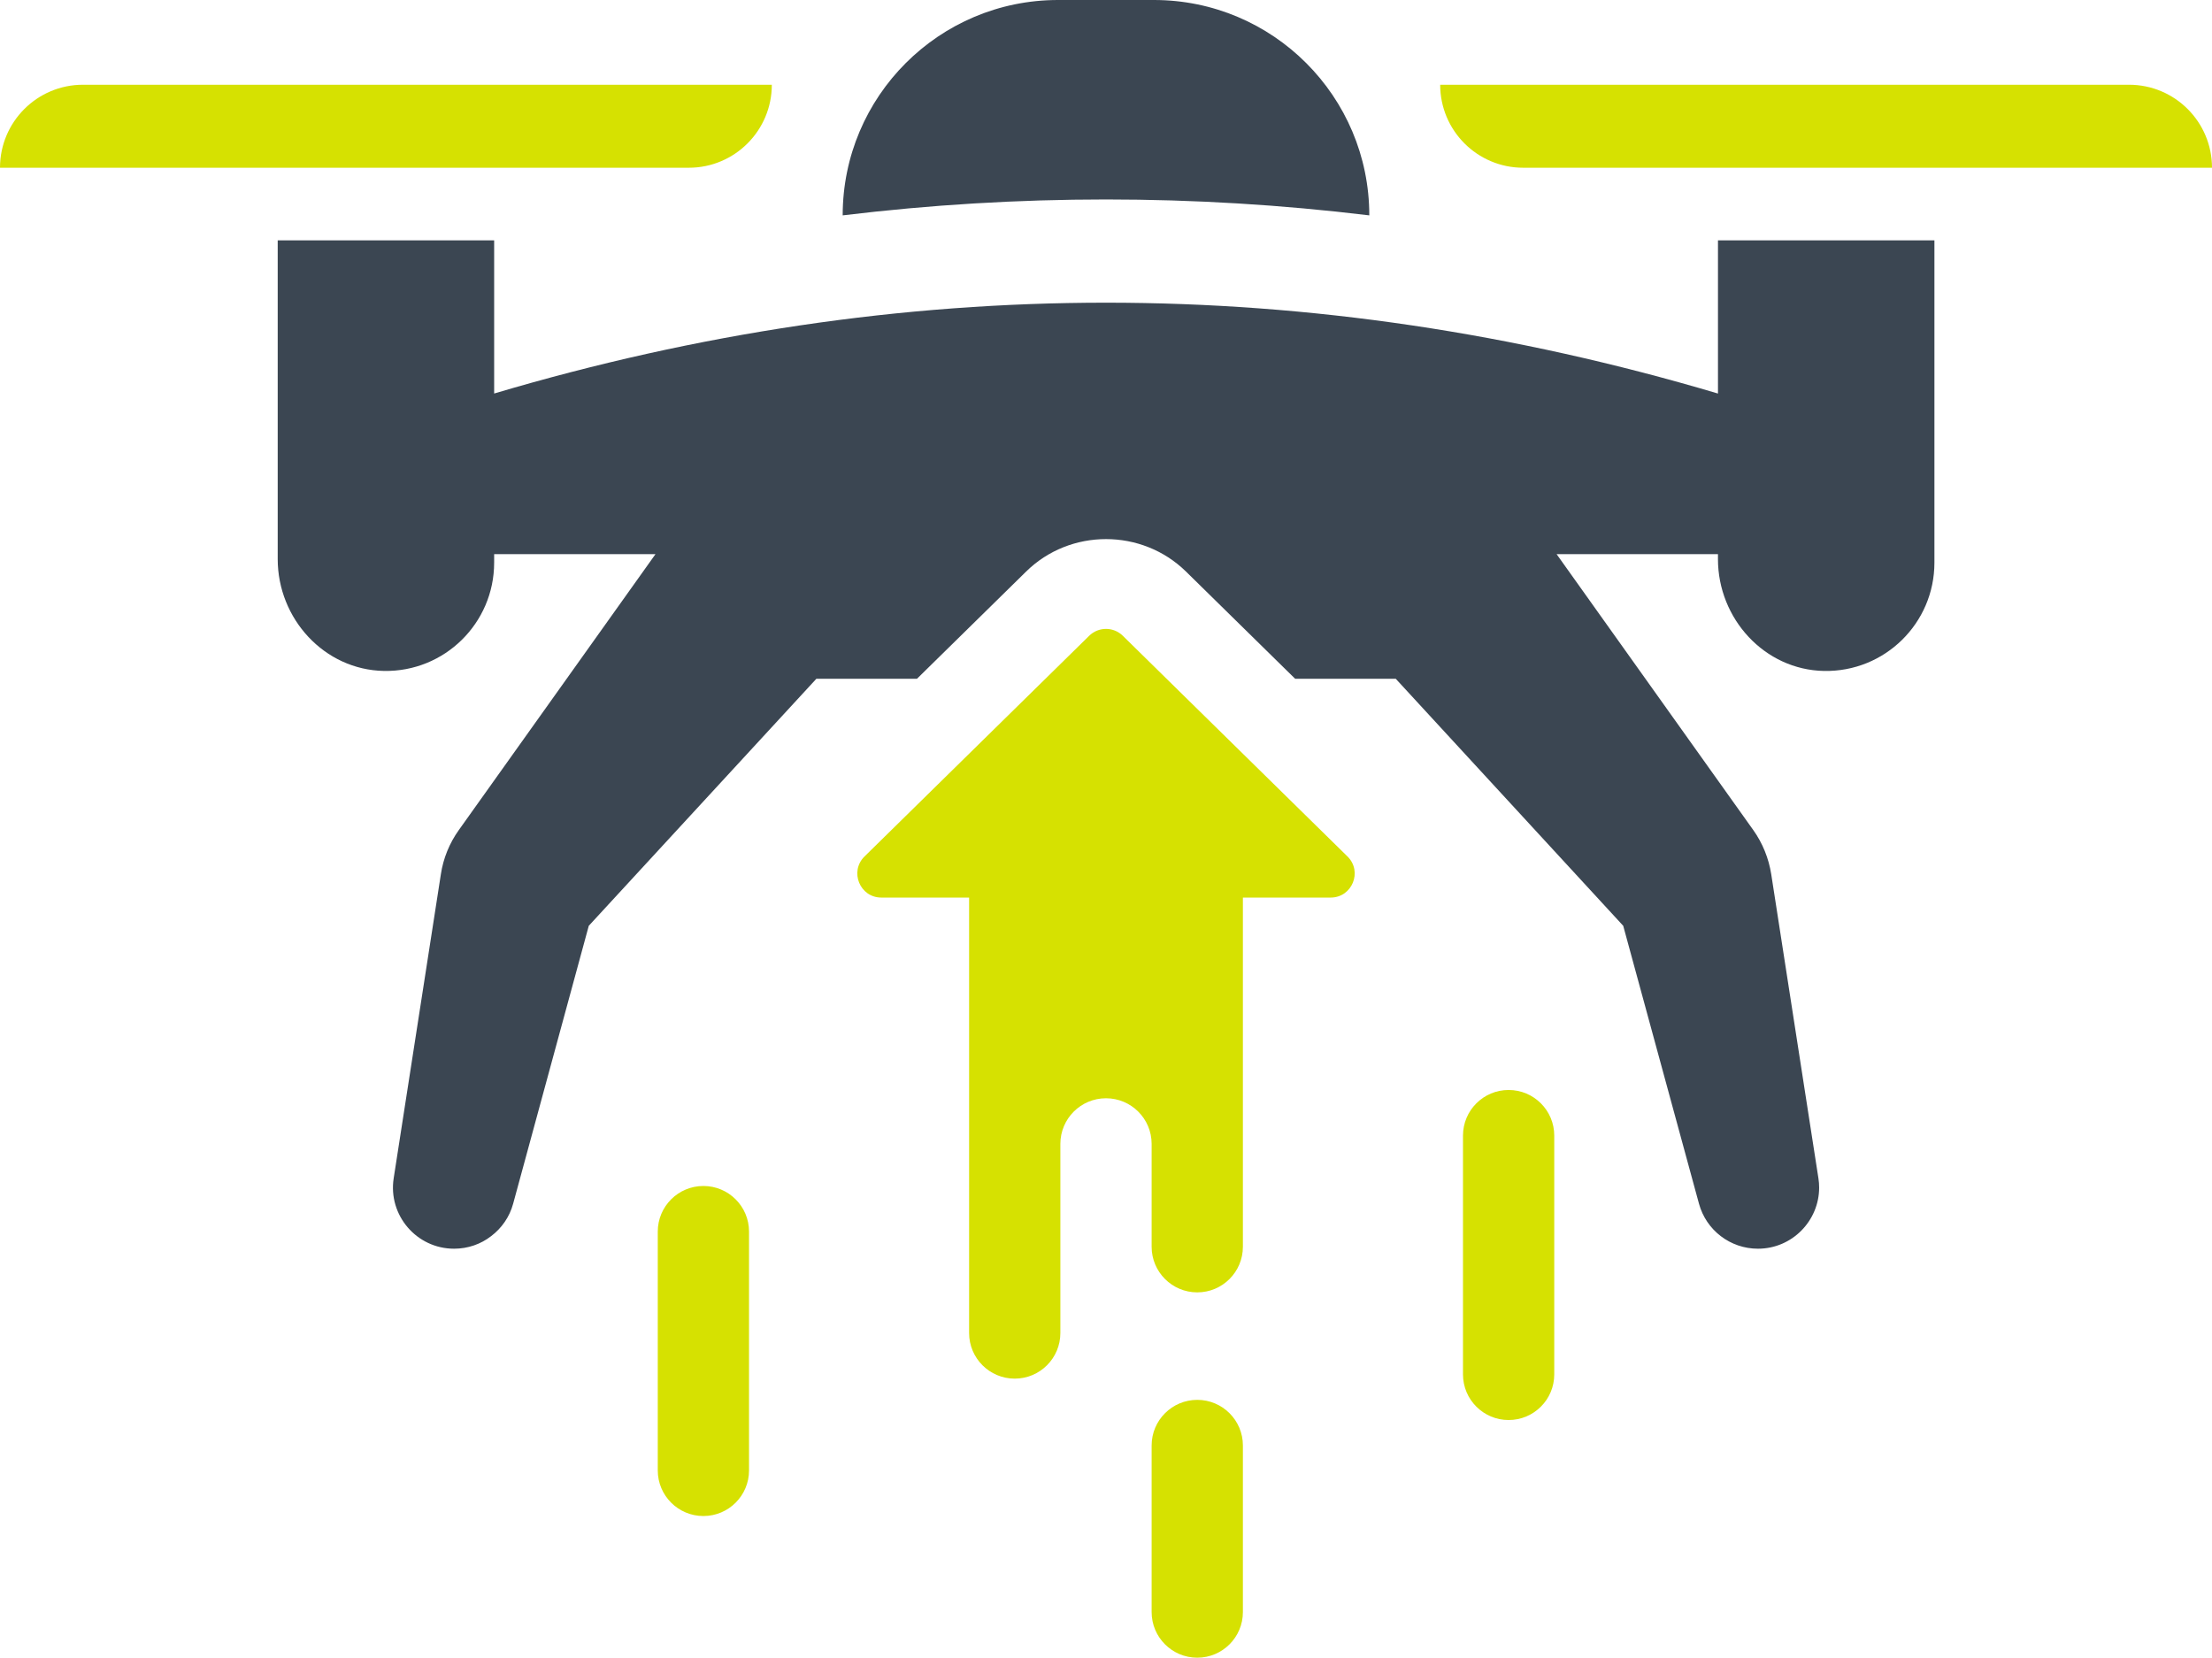
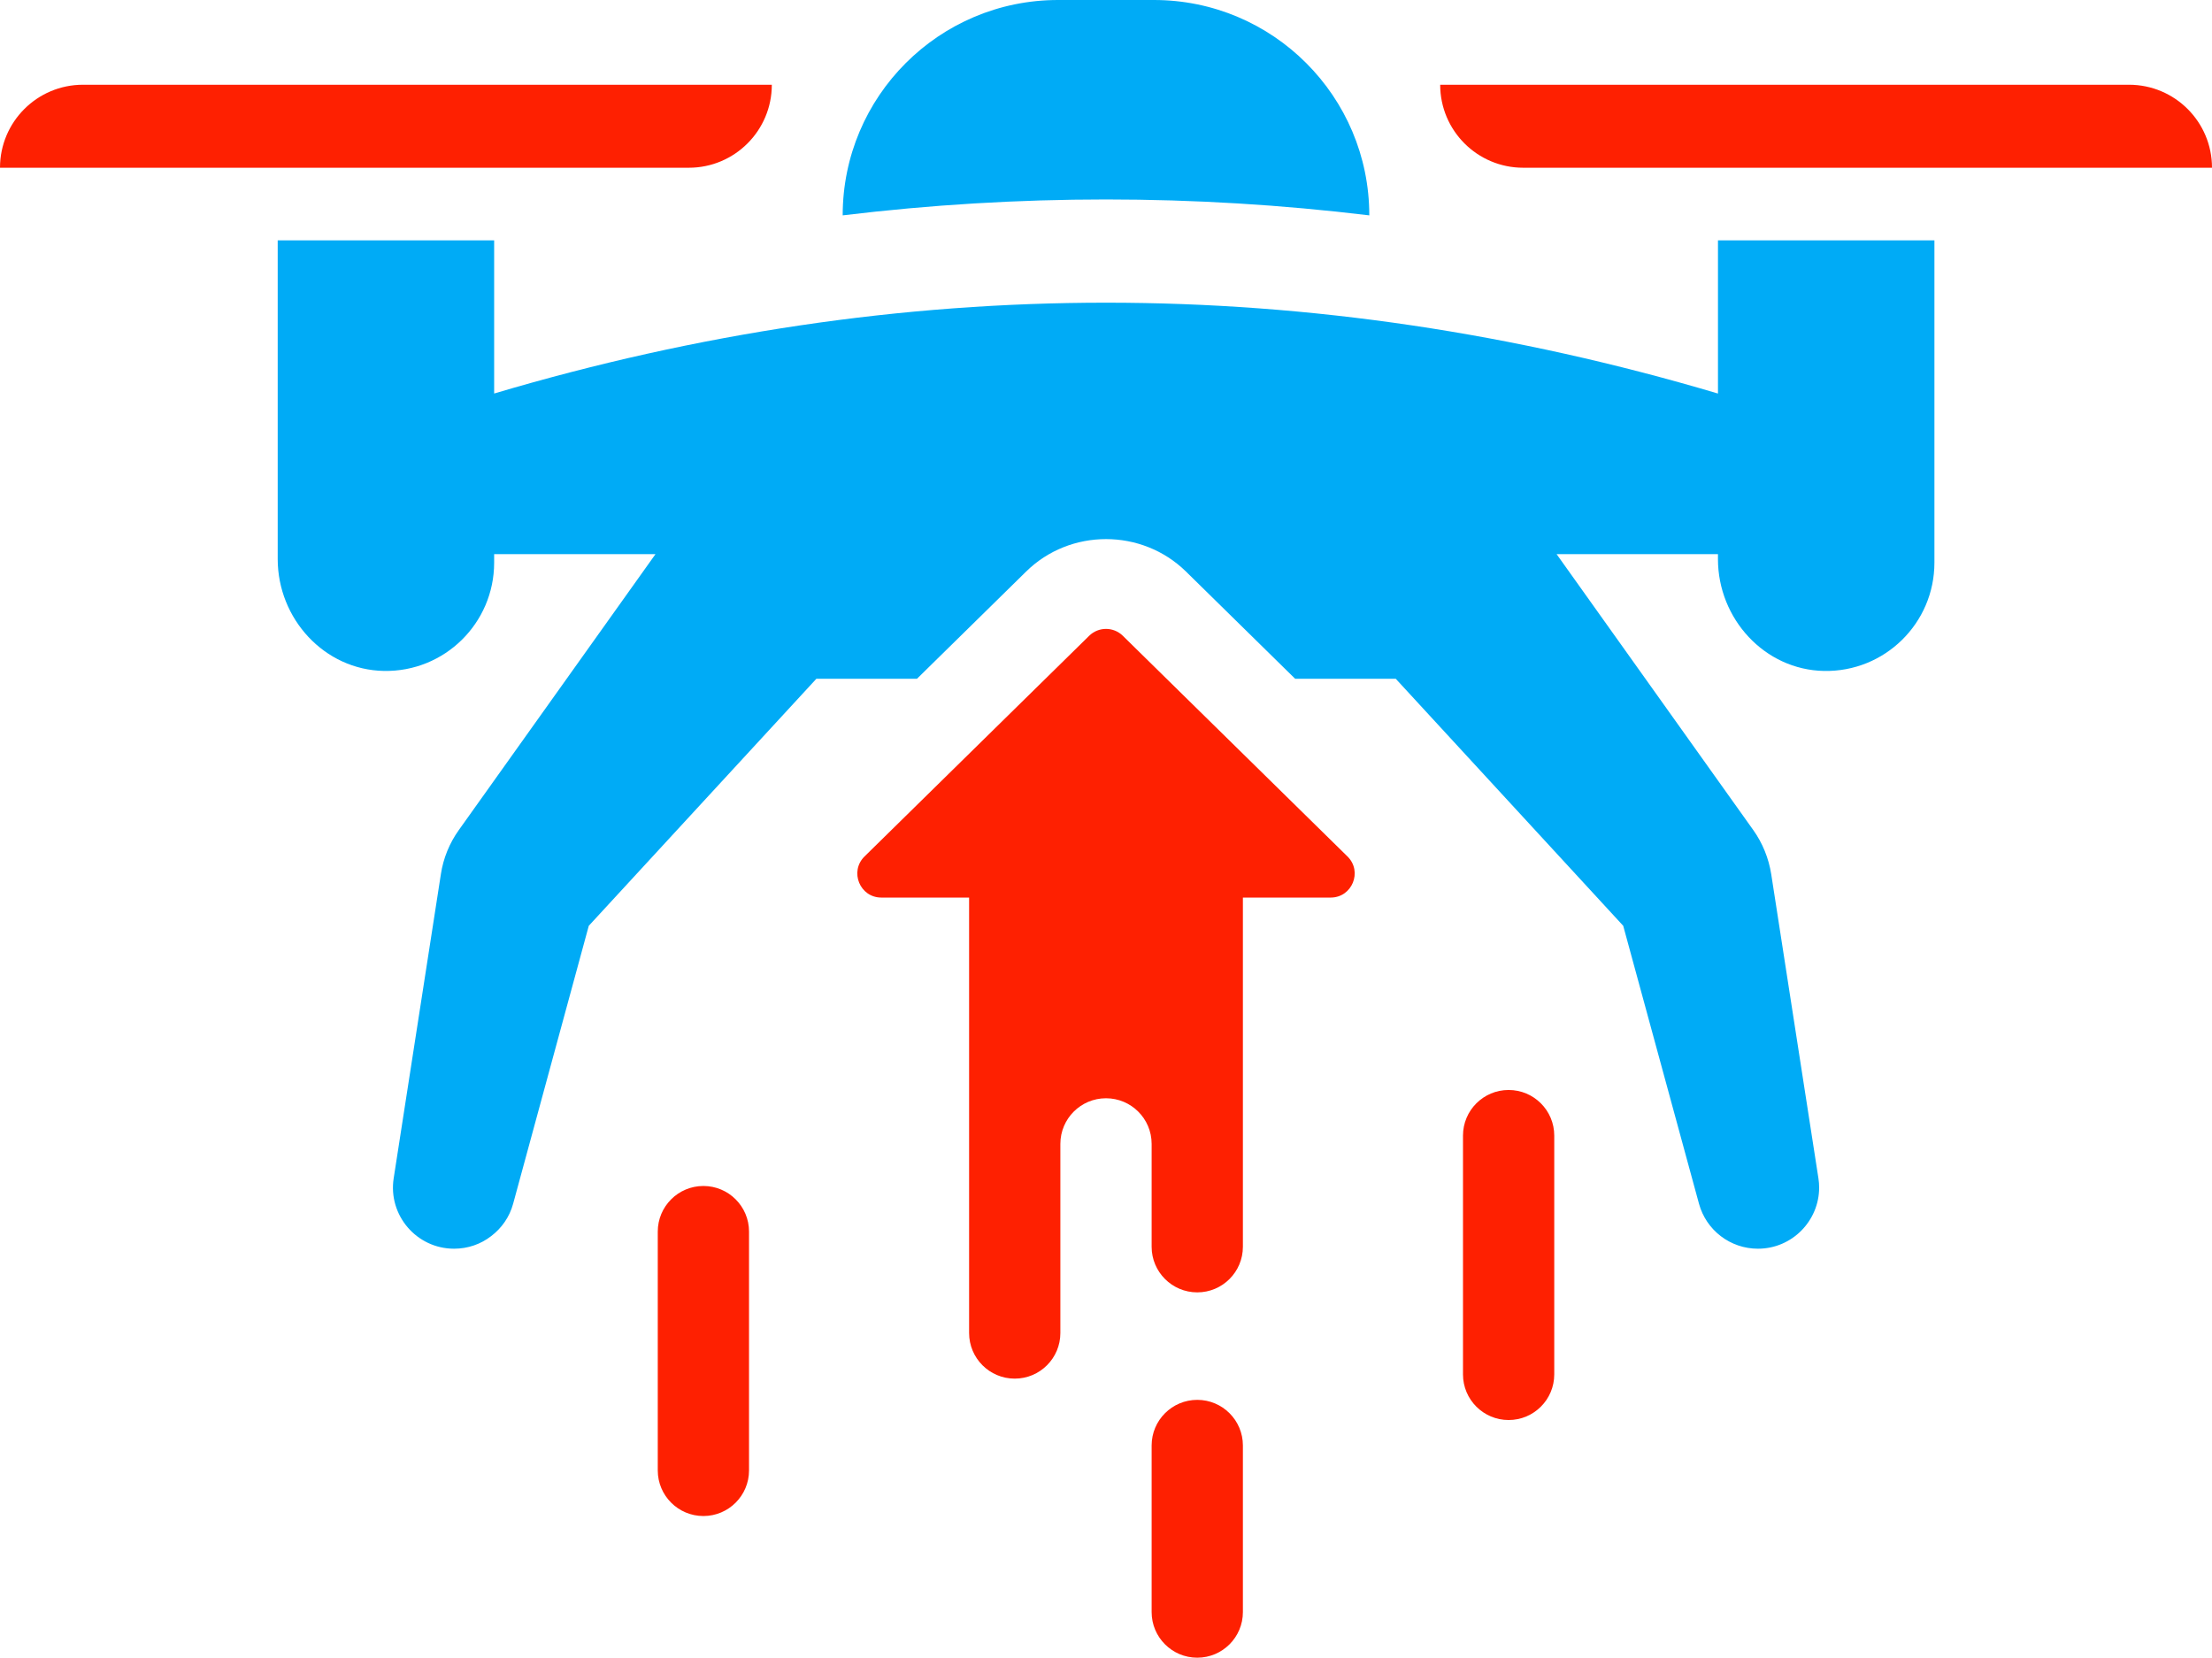
<svg xmlns="http://www.w3.org/2000/svg" id="Layer_2" data-name="Layer 2" viewBox="0 0 124.824 93.551">
  <g id="Color">
-     <path d="M43.554,4.782H4.684C2.097,4.782,0,6.879,0,9.466h38.87c2.587,0,4.684-2.097,4.684-4.684Z" fill="#D6E101" />
-     <path d="M85.954,9.466h38.87c0-2.587-2.097-4.684-4.684-4.684h-38.87c0,2.587,2.097,4.684,4.684,4.684Z" fill="#D6E101" />
-     <path d="M63.362,35.88c-.527-.518-1.372-.518-1.899,0l-12.677,12.453c-.865.85-.263,2.321.949,2.321h4.952v24.573c0,1.422,1.153,2.575,2.575,2.575s2.575-1.153,2.575-2.575v-10.672c0-1.422,1.153-2.575,2.575-2.575s2.575,1.153,2.575,2.575v5.804c0,1.422,1.153,2.575,2.575,2.575s2.575-1.153,2.575-2.575v-19.705h4.952c1.213,0,1.815-1.471.949-2.321l-12.677-12.453Z" fill="#D6E101" />
-     <path d="M39.693,66.93c-1.422,0-2.575,1.153-2.575,2.575v13.476c0,1.422,1.153,2.575,2.575,2.575s2.575-1.153,2.575-2.575v-13.476c0-1.422-1.153-2.575-2.575-2.575Z" fill="#D6E101" />
-     <path d="M85.132,61.512c-1.422,0-2.575,1.153-2.575,2.575v13.476c0,1.422,1.153,2.575,2.575,2.575s2.575-1.153,2.575-2.575v-13.476c0-1.422-1.153-2.575-2.575-2.575Z" fill="#D6E101" />
-     <path d="M67.562,79c-1.422,0-2.575,1.153-2.575,2.575v9.401c0,1.422,1.153,2.575,2.575,2.575s2.575-1.153,2.575-2.575v-9.401c0-1.422-1.153-2.575-2.575-2.575Z" fill="#D6E101" />
+     <path d="M43.554,4.782H4.684C2.097,4.782,0,6.879,0,9.466h38.87c2.587,0,4.684-2.097,4.684-4.684Z" fill="#FE2001" />
+     <path d="M85.954,9.466h38.87c0-2.587-2.097-4.684-4.684-4.684h-38.87c0,2.587,2.097,4.684,4.684,4.684Z" fill="#FE2001" />
+     <path d="M63.362,35.88c-.527-.518-1.372-.518-1.899,0l-12.677,12.453c-.865.85-.263,2.321.949,2.321h4.952v24.573c0,1.422,1.153,2.575,2.575,2.575s2.575-1.153,2.575-2.575v-10.672c0-1.422,1.153-2.575,2.575-2.575s2.575,1.153,2.575,2.575v5.804c0,1.422,1.153,2.575,2.575,2.575s2.575-1.153,2.575-2.575v-19.705h4.952c1.213,0,1.815-1.471.949-2.321l-12.677-12.453Z" fill="#FE2001" />
+     <path d="M39.693,66.93c-1.422,0-2.575,1.153-2.575,2.575v13.476c0,1.422,1.153,2.575,2.575,2.575s2.575-1.153,2.575-2.575v-13.476c0-1.422-1.153-2.575-2.575-2.575Z" fill="#FE2001" />
+     <path d="M85.132,61.512c-1.422,0-2.575,1.153-2.575,2.575v13.476c0,1.422,1.153,2.575,2.575,2.575s2.575-1.153,2.575-2.575v-13.476c0-1.422-1.153-2.575-2.575-2.575Z" fill="#FE2001" />
+     <path d="M67.562,79c-1.422,0-2.575,1.153-2.575,2.575v9.401c0,1.422,1.153,2.575,2.575,2.575s2.575-1.153,2.575-2.575v-9.401c0-1.422-1.153-2.575-2.575-2.575Z" fill="#FE2001" />
  </g>
  <g id="Grey">
-     <path d="M77.27,12.154c0-6.712-5.441-12.154-12.154-12.154h-5.409c-6.712,0-12.154,5.441-12.154,12.154h0c9.9-1.197,19.816-1.197,29.716,0Z" fill="#3b4652" />
-     <path d="M96.942,22.208c-23.019-6.835-46.038-6.835-69.057,0v-8.644h-12.214v17.986c0,3.367,2.629,6.253,5.995,6.314,3.421.061,6.219-2.696,6.219-6.111v-.481h9.105l-11.096,15.568c-.529.738-.881,1.599-1.016,2.5l-2.662,17.153c-.325,2.087,1.294,3.977,3.408,3.977.779,0,1.511-.257,2.093-.711.589-.447,1.037-1.077,1.24-1.829l4.268-15.683,12.844-13.942h5.677l6.158-6.049c2.486-2.446,6.537-2.439,9.023,0l6.158,6.049h5.677l12.837,13.942,4.275,15.683c.407,1.497,1.768,2.54,3.326,2.54,1.938,0,3.455-1.585,3.455-3.448,0-.176-.013-.352-.041-.528l-2.662-17.153c-.142-.901-.488-1.761-1.016-2.5l-11.096-15.568h9.105v.278c0,3.367,2.629,6.253,5.989,6.314,3.428.061,6.226-2.696,6.226-6.111V13.564h-12.214v8.644Z" fill="#3b4652" />
+     <path d="M77.27,12.154c0-6.712-5.441-12.154-12.154-12.154h-5.409c-6.712,0-12.154,5.441-12.154,12.154h0c9.9-1.197,19.816-1.197,29.716,0Z" fill="#00ABF6" />
+     <path d="M96.942,22.208c-23.019-6.835-46.038-6.835-69.057,0v-8.644h-12.214v17.986c0,3.367,2.629,6.253,5.995,6.314,3.421.061,6.219-2.696,6.219-6.111v-.481h9.105l-11.096,15.568c-.529.738-.881,1.599-1.016,2.5l-2.662,17.153c-.325,2.087,1.294,3.977,3.408,3.977.779,0,1.511-.257,2.093-.711.589-.447,1.037-1.077,1.24-1.829l4.268-15.683,12.844-13.942h5.677l6.158-6.049c2.486-2.446,6.537-2.439,9.023,0l6.158,6.049h5.677l12.837,13.942,4.275,15.683c.407,1.497,1.768,2.54,3.326,2.54,1.938,0,3.455-1.585,3.455-3.448,0-.176-.013-.352-.041-.528l-2.662-17.153c-.142-.901-.488-1.761-1.016-2.5l-11.096-15.568h9.105v.278c0,3.367,2.629,6.253,5.989,6.314,3.428.061,6.226-2.696,6.226-6.111V13.564h-12.214v8.644Z" fill="#00ABF6" />
  </g>
</svg>
